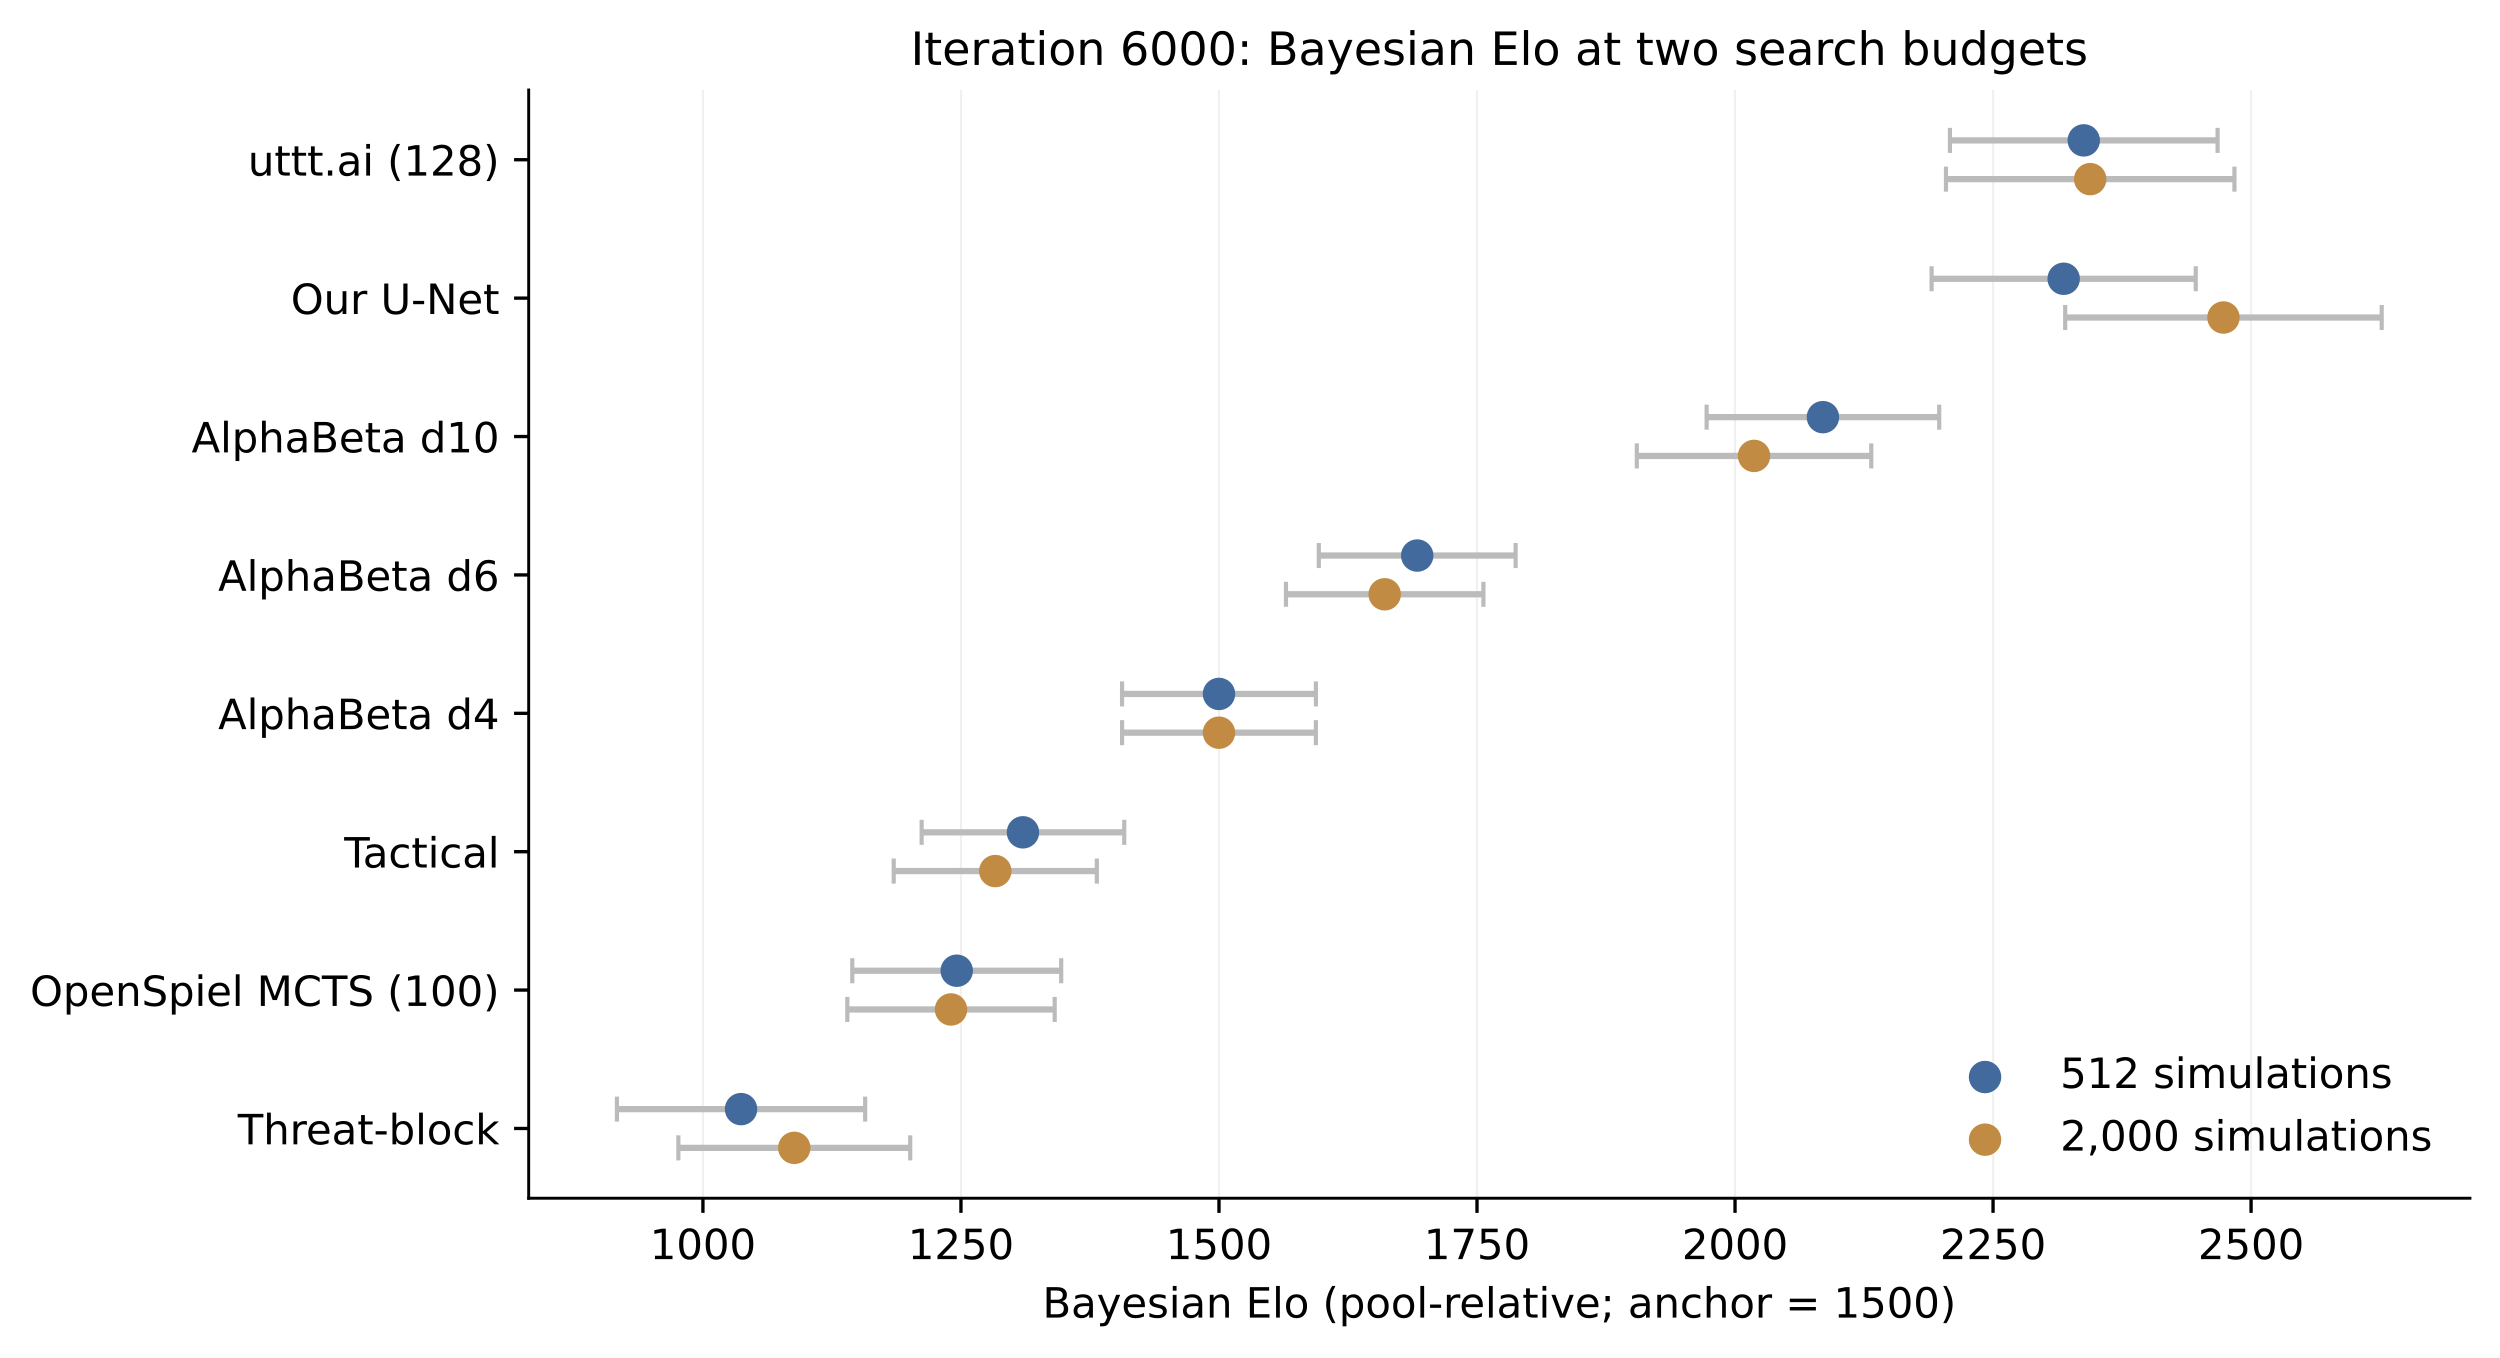
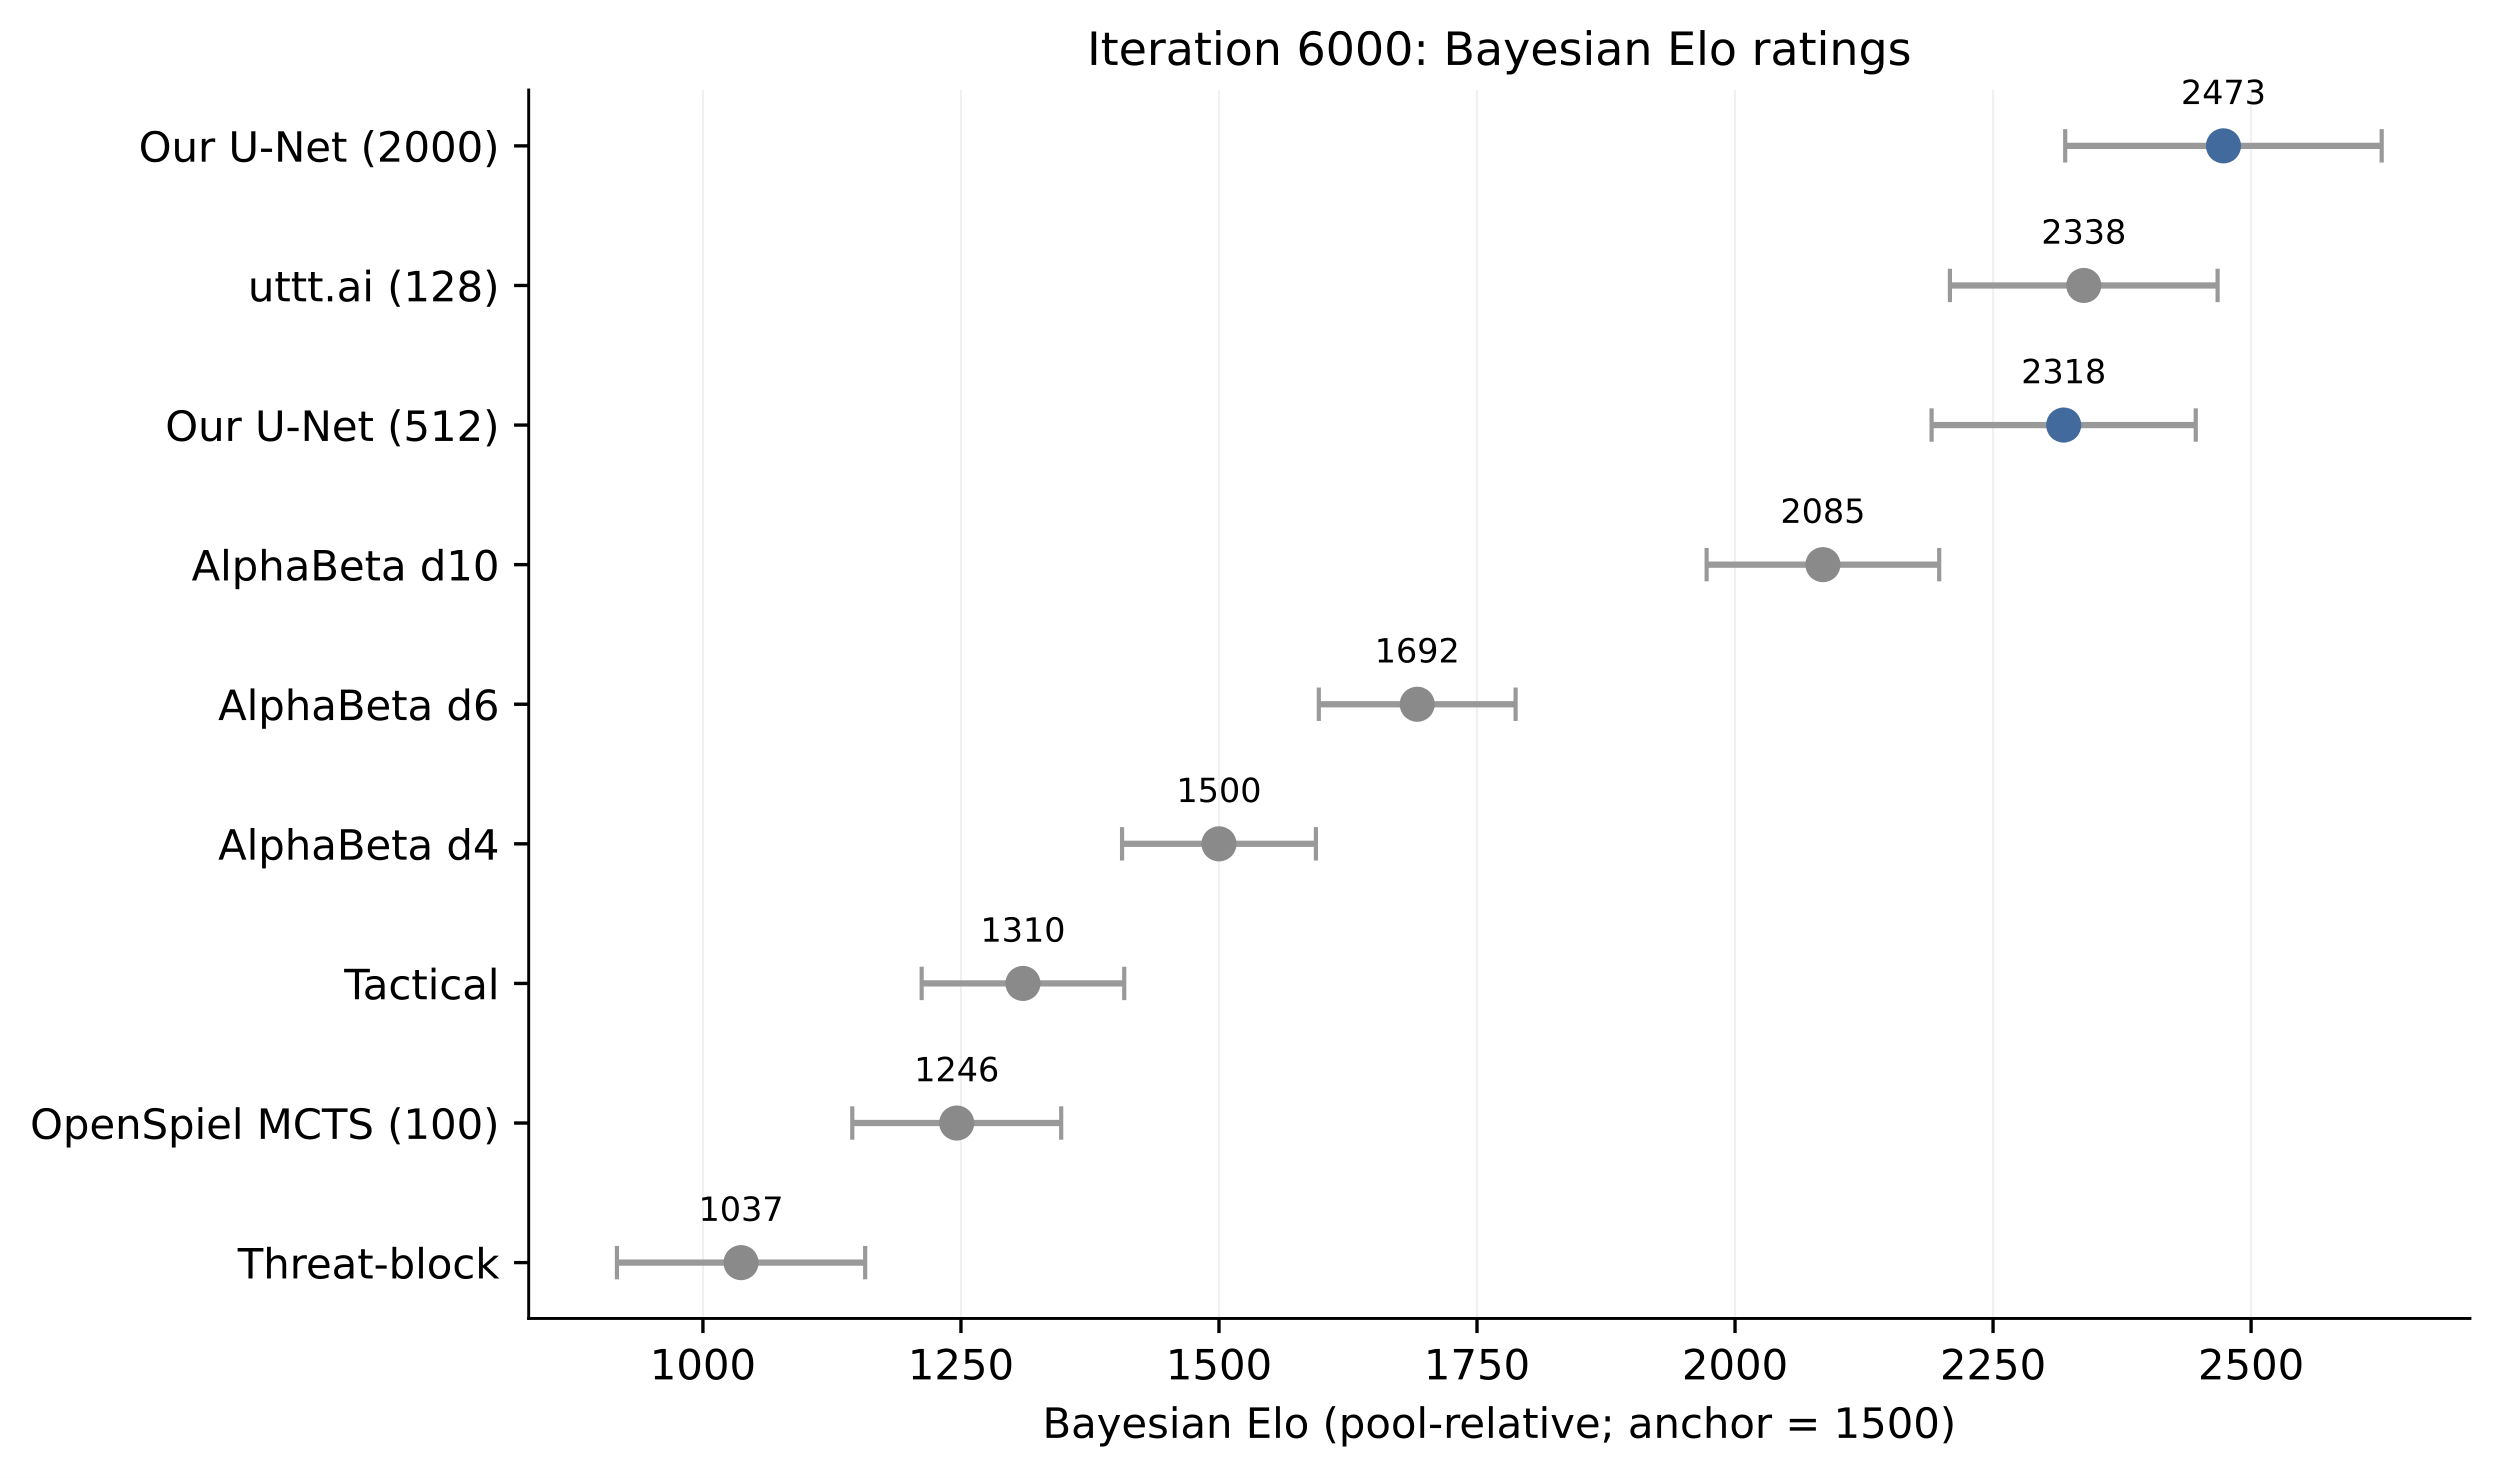
- <svg xmlns="http://www.w3.org/2000/svg" xmlns:xlink="http://www.w3.org/1999/xlink" width="598.8pt" height="325.2pt" viewBox="0 0 598.8 325.2" version="1.1">
+ <svg xmlns="http://www.w3.org/2000/svg" xmlns:xlink="http://www.w3.org/1999/xlink" width="598.8pt" height="354pt" viewBox="0 0 598.8 354" version="1.1">
  <defs>
    <style type="text/css">*{stroke-linejoin: round; stroke-linecap: butt}</style>
  </defs>
  <g id="figure_1">
    <g id="patch_1">
-       <path d="M 0 325.2  L 598.8 325.2  L 598.8 0  L 0 0  z " style="fill: #ffffff" />
+       <path d="M 0 354  L 598.8 354  L 598.8 0  L 0 0  z " style="fill: #ffffff" />
    </g>
    <g id="axes_1">
      <g id="patch_2">
-         <path d="M 126.631 286.999  L 591.6 286.999  L 591.6 21.558  L 126.631 21.558  z " style="fill: #ffffff" />
+         <path d="M 126.631 315.799  L 591.6 315.799  L 591.6 21.558  L 126.631 21.558  z " style="fill: #ffffff" />
      </g>
      <g id="matplotlib.axis_1">
        <g id="xtick_1">
          <g id="line2d_1">
-             <path d="M 168.366 286.999  L 168.366 21.558  " clip-path="url(#p482df35760)" style="fill: none; stroke: #b0b0b0; stroke-opacity: 0.18; stroke-width: 0.5; stroke-linecap: square" />
+             <path d="M 168.366 315.799  L 168.366 21.558  " clip-path="url(#pfb719f2272)" style="fill: none; stroke: #b0b0b0; stroke-opacity: 0.18; stroke-width: 0.5; stroke-linecap: square" />
          </g>
          <g id="line2d_2">
            <defs>
-               <path id="m58867c08b0" d="M 0 0  L 0 3.5  " style="stroke: #000000; stroke-width: 0.8" />
+               <path id="ma70fa487d8" d="M 0 0  L 0 3.5  " style="stroke: #000000; stroke-width: 0.8" />
            </defs>
            <g>
-               <use xlink:href="#m58867c08b0" x="168.366" y="286.999" style="stroke: #000000; stroke-width: 0.8" />
+               <use xlink:href="#ma70fa487d8" x="168.366" y="315.799" style="stroke: #000000; stroke-width: 0.8" />
            </g>
          </g>
          <g id="text_1">
-             <text style="font-size: 10px; font-family: 'DejaVu Sans'; text-anchor: middle" x="168.366" y="301.596" transform="rotate(-0 168.366 301.5964)">1000</text>
+             <text style="font-size: 10px; font-family: 'DejaVu Sans'; text-anchor: middle" x="168.366" y="330.396" transform="rotate(-0 168.366 330.3964)">1000</text>
          </g>
        </g>
        <g id="xtick_2">
          <g id="line2d_3">
-             <path d="M 230.168 286.999  L 230.168 21.558  " clip-path="url(#p482df35760)" style="fill: none; stroke: #b0b0b0; stroke-opacity: 0.18; stroke-width: 0.5; stroke-linecap: square" />
+             <path d="M 230.168 315.799  L 230.168 21.558  " clip-path="url(#pfb719f2272)" style="fill: none; stroke: #b0b0b0; stroke-opacity: 0.18; stroke-width: 0.5; stroke-linecap: square" />
          </g>
          <g id="line2d_4">
            <g>
-               <use xlink:href="#m58867c08b0" x="230.168" y="286.999" style="stroke: #000000; stroke-width: 0.8" />
+               <use xlink:href="#ma70fa487d8" x="230.168" y="315.799" style="stroke: #000000; stroke-width: 0.8" />
            </g>
          </g>
          <g id="text_2">
-             <text style="font-size: 10px; font-family: 'DejaVu Sans'; text-anchor: middle" x="230.168" y="301.596" transform="rotate(-0 230.168 301.5964)">1250</text>
+             <text style="font-size: 10px; font-family: 'DejaVu Sans'; text-anchor: middle" x="230.168" y="330.396" transform="rotate(-0 230.168 330.3964)">1250</text>
          </g>
        </g>
        <g id="xtick_3">
          <g id="line2d_5">
-             <path d="M 291.97 286.999  L 291.97 21.558  " clip-path="url(#p482df35760)" style="fill: none; stroke: #b0b0b0; stroke-opacity: 0.18; stroke-width: 0.5; stroke-linecap: square" />
+             <path d="M 291.97 315.799  L 291.97 21.558  " clip-path="url(#pfb719f2272)" style="fill: none; stroke: #b0b0b0; stroke-opacity: 0.18; stroke-width: 0.5; stroke-linecap: square" />
          </g>
          <g id="line2d_6">
            <g>
-               <use xlink:href="#m58867c08b0" x="291.97" y="286.999" style="stroke: #000000; stroke-width: 0.8" />
+               <use xlink:href="#ma70fa487d8" x="291.97" y="315.799" style="stroke: #000000; stroke-width: 0.8" />
            </g>
          </g>
          <g id="text_3">
-             <text style="font-size: 10px; font-family: 'DejaVu Sans'; text-anchor: middle" x="291.97" y="301.596" transform="rotate(-0 291.97 301.5964)">1500</text>
+             <text style="font-size: 10px; font-family: 'DejaVu Sans'; text-anchor: middle" x="291.97" y="330.396" transform="rotate(-0 291.97 330.3964)">1500</text>
          </g>
        </g>
        <g id="xtick_4">
          <g id="line2d_7">
-             <path d="M 353.772 286.999  L 353.772 21.558  " clip-path="url(#p482df35760)" style="fill: none; stroke: #b0b0b0; stroke-opacity: 0.18; stroke-width: 0.5; stroke-linecap: square" />
+             <path d="M 353.772 315.799  L 353.772 21.558  " clip-path="url(#pfb719f2272)" style="fill: none; stroke: #b0b0b0; stroke-opacity: 0.18; stroke-width: 0.5; stroke-linecap: square" />
          </g>
          <g id="line2d_8">
            <g>
-               <use xlink:href="#m58867c08b0" x="353.772" y="286.999" style="stroke: #000000; stroke-width: 0.8" />
+               <use xlink:href="#ma70fa487d8" x="353.772" y="315.799" style="stroke: #000000; stroke-width: 0.8" />
            </g>
          </g>
          <g id="text_4">
-             <text style="font-size: 10px; font-family: 'DejaVu Sans'; text-anchor: middle" x="353.772" y="301.596" transform="rotate(-0 353.772 301.5964)">1750</text>
+             <text style="font-size: 10px; font-family: 'DejaVu Sans'; text-anchor: middle" x="353.772" y="330.396" transform="rotate(-0 353.772 330.3964)">1750</text>
          </g>
        </g>
        <g id="xtick_5">
          <g id="line2d_9">
-             <path d="M 415.574 286.999  L 415.574 21.558  " clip-path="url(#p482df35760)" style="fill: none; stroke: #b0b0b0; stroke-opacity: 0.18; stroke-width: 0.5; stroke-linecap: square" />
+             <path d="M 415.574 315.799  L 415.574 21.558  " clip-path="url(#pfb719f2272)" style="fill: none; stroke: #b0b0b0; stroke-opacity: 0.18; stroke-width: 0.5; stroke-linecap: square" />
          </g>
          <g id="line2d_10">
            <g>
-               <use xlink:href="#m58867c08b0" x="415.574" y="286.999" style="stroke: #000000; stroke-width: 0.8" />
+               <use xlink:href="#ma70fa487d8" x="415.574" y="315.799" style="stroke: #000000; stroke-width: 0.8" />
            </g>
          </g>
          <g id="text_5">
-             <text style="font-size: 10px; font-family: 'DejaVu Sans'; text-anchor: middle" x="415.574" y="301.596" transform="rotate(-0 415.574 301.5964)">2000</text>
+             <text style="font-size: 10px; font-family: 'DejaVu Sans'; text-anchor: middle" x="415.574" y="330.396" transform="rotate(-0 415.574 330.3964)">2000</text>
          </g>
        </g>
        <g id="xtick_6">
          <g id="line2d_11">
-             <path d="M 477.376 286.999  L 477.376 21.558  " clip-path="url(#p482df35760)" style="fill: none; stroke: #b0b0b0; stroke-opacity: 0.18; stroke-width: 0.5; stroke-linecap: square" />
+             <path d="M 477.376 315.799  L 477.376 21.558  " clip-path="url(#pfb719f2272)" style="fill: none; stroke: #b0b0b0; stroke-opacity: 0.18; stroke-width: 0.5; stroke-linecap: square" />
          </g>
          <g id="line2d_12">
            <g>
-               <use xlink:href="#m58867c08b0" x="477.376" y="286.999" style="stroke: #000000; stroke-width: 0.8" />
+               <use xlink:href="#ma70fa487d8" x="477.376" y="315.799" style="stroke: #000000; stroke-width: 0.8" />
            </g>
          </g>
          <g id="text_6">
-             <text style="font-size: 10px; font-family: 'DejaVu Sans'; text-anchor: middle" x="477.376" y="301.596" transform="rotate(-0 477.376 301.5964)">2250</text>
+             <text style="font-size: 10px; font-family: 'DejaVu Sans'; text-anchor: middle" x="477.376" y="330.396" transform="rotate(-0 477.376 330.3964)">2250</text>
          </g>
        </g>
        <g id="xtick_7">
          <g id="line2d_13">
-             <path d="M 539.178 286.999  L 539.178 21.558  " clip-path="url(#p482df35760)" style="fill: none; stroke: #b0b0b0; stroke-opacity: 0.18; stroke-width: 0.5; stroke-linecap: square" />
+             <path d="M 539.178 315.799  L 539.178 21.558  " clip-path="url(#pfb719f2272)" style="fill: none; stroke: #b0b0b0; stroke-opacity: 0.18; stroke-width: 0.5; stroke-linecap: square" />
          </g>
          <g id="line2d_14">
            <g>
-               <use xlink:href="#m58867c08b0" x="539.178" y="286.999" style="stroke: #000000; stroke-width: 0.8" />
+               <use xlink:href="#ma70fa487d8" x="539.178" y="315.799" style="stroke: #000000; stroke-width: 0.8" />
            </g>
          </g>
          <g id="text_7">
-             <text style="font-size: 10px; font-family: 'DejaVu Sans'; text-anchor: middle" x="539.178" y="301.596" transform="rotate(-0 539.178 301.5964)">2500</text>
+             <text style="font-size: 10px; font-family: 'DejaVu Sans'; text-anchor: middle" x="539.178" y="330.396" transform="rotate(-0 539.178 330.3964)">2500</text>
          </g>
        </g>
        <g id="text_8">
-           <text style="font-size: 10px; font-family: 'DejaVu Sans'; text-anchor: middle" x="359.115" y="315.597" transform="rotate(-0 359.1154 315.5972)">Bayesian Elo (pool-relative; anchor = 1500)</text>
+           <text style="font-size: 10px; font-family: 'DejaVu Sans'; text-anchor: middle" x="359.115" y="344.397" transform="rotate(-0 359.1154 344.3972)">Bayesian Elo (pool-relative; anchor = 1500)</text>
        </g>
      </g>
      <g id="matplotlib.axis_2">
        <g id="ytick_1">
          <g id="line2d_15">
            <defs>
-               <path id="m41a1996e17" d="M 0 0  L -3.5 0  " style="stroke: #000000; stroke-width: 0.8" />
+               <path id="mca1b6cb1d5" d="M 0 0  L -3.5 0  " style="stroke: #000000; stroke-width: 0.8" />
            </defs>
            <g>
-               <use xlink:href="#m41a1996e17" x="126.631" y="38.264" style="stroke: #000000; stroke-width: 0.8" />
+               <use xlink:href="#mca1b6cb1d5" x="126.631" y="34.933" style="stroke: #000000; stroke-width: 0.8" />
            </g>
          </g>
          <g id="text_9">
-             <text style="font-size: 10px; font-family: 'DejaVu Sans'; text-anchor: end" x="119.631" y="42.064" transform="rotate(-0 119.6312 42.06354)">uttt.ai (128)</text>
+             <text style="font-size: 10px; font-family: 'DejaVu Sans'; text-anchor: end" x="119.631" y="38.732" transform="rotate(-0 119.6312 38.73168)">Our U-Net (2000)</text>
          </g>
        </g>
        <g id="ytick_2">
          <g id="line2d_16">
            <g>
-               <use xlink:href="#m41a1996e17" x="126.631" y="71.411" style="stroke: #000000; stroke-width: 0.8" />
+               <use xlink:href="#mca1b6cb1d5" x="126.631" y="68.369" style="stroke: #000000; stroke-width: 0.8" />
            </g>
          </g>
          <g id="text_10">
-             <text style="font-size: 10px; font-family: 'DejaVu Sans'; text-anchor: end" x="119.631" y="75.21" transform="rotate(-0 119.6312 75.21006)">Our U-Net</text>
+             <text style="font-size: 10px; font-family: 'DejaVu Sans'; text-anchor: end" x="119.631" y="72.168" transform="rotate(-0 119.6312 72.16848)">uttt.ai (128)</text>
          </g>
        </g>
        <g id="ytick_3">
          <g id="line2d_17">
            <g>
-               <use xlink:href="#m41a1996e17" x="126.631" y="104.558" style="stroke: #000000; stroke-width: 0.8" />
+               <use xlink:href="#mca1b6cb1d5" x="126.631" y="101.806" style="stroke: #000000; stroke-width: 0.8" />
            </g>
          </g>
          <g id="text_11">
-             <text style="font-size: 10px; font-family: 'DejaVu Sans'; text-anchor: end" x="119.631" y="108.357" transform="rotate(-0 119.6312 108.3574)">AlphaBeta d10</text>
+             <text style="font-size: 10px; font-family: 'DejaVu Sans'; text-anchor: end" x="119.631" y="105.605" transform="rotate(-0 119.6312 105.6045)">Our U-Net (512)</text>
          </g>
        </g>
        <g id="ytick_4">
          <g id="line2d_18">
            <g>
-               <use xlink:href="#m41a1996e17" x="126.631" y="137.705" style="stroke: #000000; stroke-width: 0.8" />
+               <use xlink:href="#mca1b6cb1d5" x="126.631" y="135.242" style="stroke: #000000; stroke-width: 0.8" />
            </g>
          </g>
          <g id="text_12">
-             <text style="font-size: 10px; font-family: 'DejaVu Sans'; text-anchor: end" x="119.631" y="141.504" transform="rotate(-0 119.6312 141.5043)">AlphaBeta d6</text>
+             <text style="font-size: 10px; font-family: 'DejaVu Sans'; text-anchor: end" x="119.631" y="139.041" transform="rotate(-0 119.6312 139.0413)">AlphaBeta d10</text>
          </g>
        </g>
        <g id="ytick_5">
          <g id="line2d_19">
            <g>
-               <use xlink:href="#m41a1996e17" x="126.631" y="170.852" style="stroke: #000000; stroke-width: 0.8" />
+               <use xlink:href="#mca1b6cb1d5" x="126.631" y="168.679" style="stroke: #000000; stroke-width: 0.8" />
            </g>
          </g>
          <g id="text_13">
-             <text style="font-size: 10px; font-family: 'DejaVu Sans'; text-anchor: end" x="119.631" y="174.651" transform="rotate(-0 119.6312 174.6512)">AlphaBeta d4</text>
+             <text style="font-size: 10px; font-family: 'DejaVu Sans'; text-anchor: end" x="119.631" y="172.478" transform="rotate(-0 119.6312 172.4777)">AlphaBeta d6</text>
          </g>
        </g>
        <g id="ytick_6">
          <g id="line2d_20">
            <g>
-               <use xlink:href="#m41a1996e17" x="126.631" y="203.999" style="stroke: #000000; stroke-width: 0.8" />
+               <use xlink:href="#mca1b6cb1d5" x="126.631" y="202.115" style="stroke: #000000; stroke-width: 0.8" />
            </g>
          </g>
          <g id="text_14">
-             <text style="font-size: 10px; font-family: 'DejaVu Sans'; text-anchor: end" x="119.631" y="207.798" transform="rotate(-0 119.6312 207.7981)">Tactical</text>
+             <text style="font-size: 10px; font-family: 'DejaVu Sans'; text-anchor: end" x="119.631" y="205.914" transform="rotate(-0 119.6312 205.9141)">AlphaBeta d4</text>
          </g>
        </g>
        <g id="ytick_7">
          <g id="line2d_21">
            <g>
-               <use xlink:href="#m41a1996e17" x="126.631" y="237.146" style="stroke: #000000; stroke-width: 0.8" />
+               <use xlink:href="#mca1b6cb1d5" x="126.631" y="235.551" style="stroke: #000000; stroke-width: 0.8" />
            </g>
          </g>
          <g id="text_15">
-             <text style="font-size: 10px; font-family: 'DejaVu Sans'; text-anchor: end" x="119.631" y="240.945" transform="rotate(-0 119.6312 240.945)">OpenSpiel MCTS (100)</text>
+             <text style="font-size: 10px; font-family: 'DejaVu Sans'; text-anchor: end" x="119.631" y="239.351" transform="rotate(-0 119.6312 239.3506)">Tactical</text>
          </g>
        </g>
        <g id="ytick_8">
          <g id="line2d_22">
            <g>
-               <use xlink:href="#m41a1996e17" x="126.631" y="270.293" style="stroke: #000000; stroke-width: 0.8" />
+               <use xlink:href="#mca1b6cb1d5" x="126.631" y="268.988" style="stroke: #000000; stroke-width: 0.8" />
            </g>
          </g>
          <g id="text_16">
-             <text style="font-size: 10px; font-family: 'DejaVu Sans'; text-anchor: end" x="119.631" y="274.092" transform="rotate(-0 119.6312 274.0919)">Threat-block</text>
+             <text style="font-size: 10px; font-family: 'DejaVu Sans'; text-anchor: end" x="119.631" y="272.787" transform="rotate(-0 119.6312 272.787)">OpenSpiel MCTS (100)</text>
+           </g>
+         </g>
+         <g id="ytick_9">
+           <g id="line2d_23">
+             <g>
+               <use xlink:href="#mca1b6cb1d5" x="126.631" y="302.424" style="stroke: #000000; stroke-width: 0.8" />
+             </g>
+           </g>
+           <g id="text_17">
+             <text style="font-size: 10px; font-family: 'DejaVu Sans'; text-anchor: end" x="119.631" y="306.223" transform="rotate(-0 119.6312 306.2234)">Threat-block</text>
          </g>
        </g>
      </g>
      <g id="LineCollection_1">
-         <path d="M 467.045 33.624  L 531.161 33.624  " clip-path="url(#p482df35760)" style="fill: none; stroke: #bbbbbb; stroke-width: 1.5" />
-         <path d="M 462.657 66.771  L 525.928 66.771  " clip-path="url(#p482df35760)" style="fill: none; stroke: #bbbbbb; stroke-width: 1.5" />
-         <path d="M 408.771 99.918  L 464.477 99.918  " clip-path="url(#p482df35760)" style="fill: none; stroke: #bbbbbb; stroke-width: 1.5" />
-         <path d="M 315.882 133.064  L 363.02 133.064  " clip-path="url(#p482df35760)" style="fill: none; stroke: #bbbbbb; stroke-width: 1.5" />
-         <path d="M 268.755 166.211  L 315.185 166.211  " clip-path="url(#p482df35760)" style="fill: none; stroke: #bbbbbb; stroke-width: 1.5" />
-         <path d="M 220.754 199.358  L 269.276 199.358  " clip-path="url(#p482df35760)" style="fill: none; stroke: #bbbbbb; stroke-width: 1.5" />
-         <path d="M 204.137 232.505  L 254.177 232.505  " clip-path="url(#p482df35760)" style="fill: none; stroke: #bbbbbb; stroke-width: 1.5" />
-         <path d="M 147.766 265.652  L 207.225 265.652  " clip-path="url(#p482df35760)" style="fill: none; stroke: #bbbbbb; stroke-width: 1.5" />
-       </g>
-       <g id="line2d_23">
+         <path d="M 494.656 34.933  L 570.465 34.933  " clip-path="url(#pfb719f2272)" style="fill: none; stroke: #999999; stroke-width: 1.5" />
+         <path d="M 467.045 68.369  L 531.161 68.369  " clip-path="url(#pfb719f2272)" style="fill: none; stroke: #999999; stroke-width: 1.5" />
+         <path d="M 462.657 101.806  L 525.928 101.806  " clip-path="url(#pfb719f2272)" style="fill: none; stroke: #999999; stroke-width: 1.5" />
+         <path d="M 408.771 135.242  L 464.477 135.242  " clip-path="url(#pfb719f2272)" style="fill: none; stroke: #999999; stroke-width: 1.5" />
+         <path d="M 315.882 168.679  L 363.02 168.679  " clip-path="url(#pfb719f2272)" style="fill: none; stroke: #999999; stroke-width: 1.5" />
+         <path d="M 268.755 202.115  L 315.185 202.115  " clip-path="url(#pfb719f2272)" style="fill: none; stroke: #999999; stroke-width: 1.5" />
+         <path d="M 220.754 235.551  L 269.276 235.551  " clip-path="url(#pfb719f2272)" style="fill: none; stroke: #999999; stroke-width: 1.5" />
+         <path d="M 204.137 268.988  L 254.177 268.988  " clip-path="url(#pfb719f2272)" style="fill: none; stroke: #999999; stroke-width: 1.5" />
+         <path d="M 147.766 302.424  L 207.225 302.424  " clip-path="url(#pfb719f2272)" style="fill: none; stroke: #999999; stroke-width: 1.5" />
+       </g>
+       <g id="line2d_24">
        <defs>
-           <path id="m06941b5295" d="M 0 3  L 0 -3  " style="stroke: #bbbbbb" />
+           <path id="m8acd7f10cc" d="M 0 4  L 0 -4  " style="stroke: #999999" />
        </defs>
-         <g clip-path="url(#p482df35760)">
-           <use xlink:href="#m06941b5295" x="467.045" y="33.624" style="fill: #1f77b4; stroke: #bbbbbb" />
-           <use xlink:href="#m06941b5295" x="462.657" y="66.771" style="fill: #1f77b4; stroke: #bbbbbb" />
-           <use xlink:href="#m06941b5295" x="408.771" y="99.918" style="fill: #1f77b4; stroke: #bbbbbb" />
-           <use xlink:href="#m06941b5295" x="315.882" y="133.064" style="fill: #1f77b4; stroke: #bbbbbb" />
-           <use xlink:href="#m06941b5295" x="268.755" y="166.211" style="fill: #1f77b4; stroke: #bbbbbb" />
-           <use xlink:href="#m06941b5295" x="220.754" y="199.358" style="fill: #1f77b4; stroke: #bbbbbb" />
-           <use xlink:href="#m06941b5295" x="204.137" y="232.505" style="fill: #1f77b4; stroke: #bbbbbb" />
-           <use xlink:href="#m06941b5295" x="147.766" y="265.652" style="fill: #1f77b4; stroke: #bbbbbb" />
-         </g>
-       </g>
-       <g id="line2d_24">
-         <g clip-path="url(#p482df35760)">
-           <use xlink:href="#m06941b5295" x="531.161" y="33.624" style="fill: #1f77b4; stroke: #bbbbbb" />
-           <use xlink:href="#m06941b5295" x="525.928" y="66.771" style="fill: #1f77b4; stroke: #bbbbbb" />
-           <use xlink:href="#m06941b5295" x="464.477" y="99.918" style="fill: #1f77b4; stroke: #bbbbbb" />
-           <use xlink:href="#m06941b5295" x="363.02" y="133.064" style="fill: #1f77b4; stroke: #bbbbbb" />
-           <use xlink:href="#m06941b5295" x="315.185" y="166.211" style="fill: #1f77b4; stroke: #bbbbbb" />
-           <use xlink:href="#m06941b5295" x="269.276" y="199.358" style="fill: #1f77b4; stroke: #bbbbbb" />
-           <use xlink:href="#m06941b5295" x="254.177" y="232.505" style="fill: #1f77b4; stroke: #bbbbbb" />
-           <use xlink:href="#m06941b5295" x="207.225" y="265.652" style="fill: #1f77b4; stroke: #bbbbbb" />
-         </g>
-       </g>
-       <g id="LineCollection_2">
-         <path d="M 466.098 42.905  L 535.193 42.905  " clip-path="url(#p482df35760)" style="fill: none; stroke: #bbbbbb; stroke-width: 1.5" />
-         <path d="M 494.656 76.052  L 570.465 76.052  " clip-path="url(#p482df35760)" style="fill: none; stroke: #bbbbbb; stroke-width: 1.5" />
-         <path d="M 392.05 109.199  L 448.205 109.199  " clip-path="url(#p482df35760)" style="fill: none; stroke: #bbbbbb; stroke-width: 1.5" />
-         <path d="M 308.016 142.346  L 355.307 142.346  " clip-path="url(#p482df35760)" style="fill: none; stroke: #bbbbbb; stroke-width: 1.5" />
-         <path d="M 268.76 175.493  L 315.18 175.493  " clip-path="url(#p482df35760)" style="fill: none; stroke: #bbbbbb; stroke-width: 1.5" />
-         <path d="M 214.06 208.639  L 262.715 208.639  " clip-path="url(#p482df35760)" style="fill: none; stroke: #bbbbbb; stroke-width: 1.5" />
-         <path d="M 202.95 241.786  L 252.619 241.786  " clip-path="url(#p482df35760)" style="fill: none; stroke: #bbbbbb; stroke-width: 1.5" />
-         <path d="M 162.48 274.933  L 218.013 274.933  " clip-path="url(#p482df35760)" style="fill: none; stroke: #bbbbbb; stroke-width: 1.5" />
+         <g clip-path="url(#pfb719f2272)">
+           <use xlink:href="#m8acd7f10cc" x="494.656" y="34.933" style="fill: #1f77b4; stroke: #999999" />
+           <use xlink:href="#m8acd7f10cc" x="467.045" y="68.369" style="fill: #1f77b4; stroke: #999999" />
+           <use xlink:href="#m8acd7f10cc" x="462.657" y="101.806" style="fill: #1f77b4; stroke: #999999" />
+           <use xlink:href="#m8acd7f10cc" x="408.771" y="135.242" style="fill: #1f77b4; stroke: #999999" />
+           <use xlink:href="#m8acd7f10cc" x="315.882" y="168.679" style="fill: #1f77b4; stroke: #999999" />
+           <use xlink:href="#m8acd7f10cc" x="268.755" y="202.115" style="fill: #1f77b4; stroke: #999999" />
+           <use xlink:href="#m8acd7f10cc" x="220.754" y="235.551" style="fill: #1f77b4; stroke: #999999" />
+           <use xlink:href="#m8acd7f10cc" x="204.137" y="268.988" style="fill: #1f77b4; stroke: #999999" />
+           <use xlink:href="#m8acd7f10cc" x="147.766" y="302.424" style="fill: #1f77b4; stroke: #999999" />
+         </g>
      </g>
      <g id="line2d_25">
-         <g clip-path="url(#p482df35760)">
-           <use xlink:href="#m06941b5295" x="466.098" y="42.905" style="fill: #1f77b4; stroke: #bbbbbb" />
-           <use xlink:href="#m06941b5295" x="494.656" y="76.052" style="fill: #1f77b4; stroke: #bbbbbb" />
-           <use xlink:href="#m06941b5295" x="392.05" y="109.199" style="fill: #1f77b4; stroke: #bbbbbb" />
-           <use xlink:href="#m06941b5295" x="308.016" y="142.346" style="fill: #1f77b4; stroke: #bbbbbb" />
-           <use xlink:href="#m06941b5295" x="268.76" y="175.493" style="fill: #1f77b4; stroke: #bbbbbb" />
-           <use xlink:href="#m06941b5295" x="214.06" y="208.639" style="fill: #1f77b4; stroke: #bbbbbb" />
-           <use xlink:href="#m06941b5295" x="202.95" y="241.786" style="fill: #1f77b4; stroke: #bbbbbb" />
-           <use xlink:href="#m06941b5295" x="162.48" y="274.933" style="fill: #1f77b4; stroke: #bbbbbb" />
-         </g>
-       </g>
-       <g id="line2d_26">
-         <g clip-path="url(#p482df35760)">
-           <use xlink:href="#m06941b5295" x="535.193" y="42.905" style="fill: #1f77b4; stroke: #bbbbbb" />
-           <use xlink:href="#m06941b5295" x="570.465" y="76.052" style="fill: #1f77b4; stroke: #bbbbbb" />
-           <use xlink:href="#m06941b5295" x="448.205" y="109.199" style="fill: #1f77b4; stroke: #bbbbbb" />
-           <use xlink:href="#m06941b5295" x="355.307" y="142.346" style="fill: #1f77b4; stroke: #bbbbbb" />
-           <use xlink:href="#m06941b5295" x="315.18" y="175.493" style="fill: #1f77b4; stroke: #bbbbbb" />
-           <use xlink:href="#m06941b5295" x="262.715" y="208.639" style="fill: #1f77b4; stroke: #bbbbbb" />
-           <use xlink:href="#m06941b5295" x="252.619" y="241.786" style="fill: #1f77b4; stroke: #bbbbbb" />
-           <use xlink:href="#m06941b5295" x="218.013" y="274.933" style="fill: #1f77b4; stroke: #bbbbbb" />
+         <g clip-path="url(#pfb719f2272)">
+           <use xlink:href="#m8acd7f10cc" x="570.465" y="34.933" style="fill: #1f77b4; stroke: #999999" />
+           <use xlink:href="#m8acd7f10cc" x="531.161" y="68.369" style="fill: #1f77b4; stroke: #999999" />
+           <use xlink:href="#m8acd7f10cc" x="525.928" y="101.806" style="fill: #1f77b4; stroke: #999999" />
+           <use xlink:href="#m8acd7f10cc" x="464.477" y="135.242" style="fill: #1f77b4; stroke: #999999" />
+           <use xlink:href="#m8acd7f10cc" x="363.02" y="168.679" style="fill: #1f77b4; stroke: #999999" />
+           <use xlink:href="#m8acd7f10cc" x="315.185" y="202.115" style="fill: #1f77b4; stroke: #999999" />
+           <use xlink:href="#m8acd7f10cc" x="269.276" y="235.551" style="fill: #1f77b4; stroke: #999999" />
+           <use xlink:href="#m8acd7f10cc" x="254.177" y="268.988" style="fill: #1f77b4; stroke: #999999" />
+           <use xlink:href="#m8acd7f10cc" x="207.225" y="302.424" style="fill: #1f77b4; stroke: #999999" />
        </g>
      </g>
      <g id="patch_3">
-         <path d="M 126.631 286.999  L 126.631 21.558  " style="fill: none; stroke: #000000; stroke-width: 0.7; stroke-linejoin: miter; stroke-linecap: square" />
+         <path d="M 126.631 315.799  L 126.631 21.558  " style="fill: none; stroke: #000000; stroke-width: 0.7; stroke-linejoin: miter; stroke-linecap: square" />
      </g>
      <g id="patch_4">
-         <path d="M 126.631 286.999  L 591.6 286.999  " style="fill: none; stroke: #000000; stroke-width: 0.7; stroke-linejoin: miter; stroke-linecap: square" />
+         <path d="M 126.631 315.799  L 591.6 315.799  " style="fill: none; stroke: #000000; stroke-width: 0.7; stroke-linejoin: miter; stroke-linecap: square" />
      </g>
      <g id="PathCollection_1">
        <defs>
-           <path id="m808a4c1e37" d="M 0 3.391  C 0.899 3.391 1.762 3.034 2.398 2.398  C 3.034 1.762 3.391 0.899 3.391 0  C 3.391 -0.899 3.034 -1.762 2.398 -2.398  C 1.762 -3.034 0.899 -3.391 0 -3.391  C -0.899 -3.391 -1.762 -3.034 -2.398 -2.398  C -3.034 -1.762 -3.391 -0.899 -3.391 0  C -3.391 0.899 -3.034 1.762 -2.398 2.398  C -1.762 3.034 -0.899 3.391 0 3.391  z " style="stroke: #426a9c" />
+           <path id="C0_0_e8a8394ad1" d="M 0 3.708  C 0.983 3.708 1.927 3.317 2.622 2.622  C 3.317 1.927 3.708 0.983 3.708 -0  C 3.708 -0.983 3.317 -1.927 2.622 -2.622  C 1.927 -3.317 0.983 -3.708 0 -3.708  C -0.983 -3.708 -1.927 -3.317 -2.622 -2.622  C -3.317 -1.927 -3.708 -0.983 -3.708 0  C -3.708 0.983 -3.317 1.927 -2.622 2.622  C -1.927 3.317 -0.983 3.708 0 3.708  z " />
        </defs>
-         <g clip-path="url(#p482df35760)">
-           <use xlink:href="#m808a4c1e37" x="499.103" y="33.624" style="fill: #426a9c; stroke: #426a9c" />
-           <use xlink:href="#m808a4c1e37" x="494.292" y="66.771" style="fill: #426a9c; stroke: #426a9c" />
-           <use xlink:href="#m808a4c1e37" x="436.624" y="99.918" style="fill: #426a9c; stroke: #426a9c" />
-           <use xlink:href="#m808a4c1e37" x="339.451" y="133.064" style="fill: #426a9c; stroke: #426a9c" />
-           <use xlink:href="#m808a4c1e37" x="291.97" y="166.211" style="fill: #426a9c; stroke: #426a9c" />
-           <use xlink:href="#m808a4c1e37" x="245.015" y="199.358" style="fill: #426a9c; stroke: #426a9c" />
-           <use xlink:href="#m808a4c1e37" x="229.157" y="232.505" style="fill: #426a9c; stroke: #426a9c" />
-           <use xlink:href="#m808a4c1e37" x="177.495" y="265.652" style="fill: #426a9c; stroke: #426a9c" />
-         </g>
-       </g>
-       <g id="PathCollection_2">
-         <defs>
-           <path id="m1138dd21ff" d="M 0 3.391  C 0.899 3.391 1.762 3.034 2.398 2.398  C 3.034 1.762 3.391 0.899 3.391 0  C 3.391 -0.899 3.034 -1.762 2.398 -2.398  C 1.762 -3.034 0.899 -3.391 0 -3.391  C -0.899 -3.391 -1.762 -3.034 -2.398 -2.398  C -3.034 -1.762 -3.391 -0.899 -3.391 0  C -3.391 0.899 -3.034 1.762 -2.398 2.398  C -1.762 3.034 -0.899 3.391 0 3.391  z " style="stroke: #c18b43" />
-         </defs>
-         <g clip-path="url(#p482df35760)">
-           <use xlink:href="#m1138dd21ff" x="500.646" y="42.905" style="fill: #c18b43; stroke: #c18b43" />
-           <use xlink:href="#m1138dd21ff" x="532.56" y="76.052" style="fill: #c18b43; stroke: #c18b43" />
-           <use xlink:href="#m1138dd21ff" x="420.128" y="109.199" style="fill: #c18b43; stroke: #c18b43" />
-           <use xlink:href="#m1138dd21ff" x="331.662" y="142.346" style="fill: #c18b43; stroke: #c18b43" />
-           <use xlink:href="#m1138dd21ff" x="291.97" y="175.493" style="fill: #c18b43; stroke: #c18b43" />
-           <use xlink:href="#m1138dd21ff" x="238.388" y="208.639" style="fill: #c18b43; stroke: #c18b43" />
-           <use xlink:href="#m1138dd21ff" x="227.785" y="241.786" style="fill: #c18b43; stroke: #c18b43" />
-           <use xlink:href="#m1138dd21ff" x="190.246" y="274.933" style="fill: #c18b43; stroke: #c18b43" />
-         </g>
-       </g>
-       <g id="text_17">
-         <text style="font-size: 11px; font-family: 'DejaVu Sans'; text-anchor: middle" x="359.115" y="15.558" transform="rotate(-0 359.1154 15.55828)">Iteration 6000: Bayesian Elo at two search budgets</text>
-       </g>
-       <g id="legend_1">
-         <g id="PathCollection_3">
-           <g>
-             <use xlink:href="#m808a4c1e37" x="475.457" y="257.971" style="fill: #426a9c; stroke: #426a9c" />
-           </g>
-         </g>
-         <g id="text_18">
-           <text style="font-size: 10px; font-family: 'DejaVu Sans'; text-anchor: start" x="493.457" y="260.596" transform="rotate(-0 493.4573 260.5956)">512 simulations</text>
-         </g>
-         <g id="PathCollection_4">
-           <g>
-             <use xlink:href="#m1138dd21ff" x="475.457" y="272.971" style="fill: #c18b43; stroke: #c18b43" />
-           </g>
-         </g>
-         <g id="text_19">
-           <text style="font-size: 10px; font-family: 'DejaVu Sans'; text-anchor: start" x="493.457" y="275.596" transform="rotate(-0 493.4573 275.5964)">2,000 simulations</text>
-         </g>
+         <g clip-path="url(#pfb719f2272)">
+           <use xlink:href="#C0_0_e8a8394ad1" x="532.56" y="34.933" style="fill: #426a9c; stroke: #426a9c" />
+         </g>
+         <g clip-path="url(#pfb719f2272)">
+           <use xlink:href="#C0_0_e8a8394ad1" x="499.103" y="68.369" style="fill: #8a8a8a; stroke: #8a8a8a" />
+         </g>
+         <g clip-path="url(#pfb719f2272)">
+           <use xlink:href="#C0_0_e8a8394ad1" x="494.292" y="101.806" style="fill: #426a9c; stroke: #426a9c" />
+         </g>
+         <g clip-path="url(#pfb719f2272)">
+           <use xlink:href="#C0_0_e8a8394ad1" x="436.624" y="135.242" style="fill: #8a8a8a; stroke: #8a8a8a" />
+         </g>
+         <g clip-path="url(#pfb719f2272)">
+           <use xlink:href="#C0_0_e8a8394ad1" x="339.451" y="168.679" style="fill: #8a8a8a; stroke: #8a8a8a" />
+         </g>
+         <g clip-path="url(#pfb719f2272)">
+           <use xlink:href="#C0_0_e8a8394ad1" x="291.97" y="202.115" style="fill: #8a8a8a; stroke: #8a8a8a" />
+         </g>
+         <g clip-path="url(#pfb719f2272)">
+           <use xlink:href="#C0_0_e8a8394ad1" x="245.015" y="235.551" style="fill: #8a8a8a; stroke: #8a8a8a" />
+         </g>
+         <g clip-path="url(#pfb719f2272)">
+           <use xlink:href="#C0_0_e8a8394ad1" x="229.157" y="268.988" style="fill: #8a8a8a; stroke: #8a8a8a" />
+         </g>
+         <g clip-path="url(#pfb719f2272)">
+           <use xlink:href="#C0_0_e8a8394ad1" x="177.495" y="302.424" style="fill: #8a8a8a; stroke: #8a8a8a" />
+         </g>
+       </g>
+       <g id="text_18">
+         <text style="font-size: 8px; font-family: 'DejaVu Sans'; text-anchor: middle" x="532.56" y="24.933" transform="rotate(-0 532.5602 24.93285)">2473</text>
+       </g>
+       <g id="text_19">
+         <text style="font-size: 8px; font-family: 'DejaVu Sans'; text-anchor: middle" x="499.103" y="58.369" transform="rotate(-0 499.1031 58.36926)">2338</text>
+       </g>
+       <g id="text_20">
+         <text style="font-size: 8px; font-family: 'DejaVu Sans'; text-anchor: middle" x="494.292" y="91.806" transform="rotate(-0 494.2924 91.80568)">2318</text>
+       </g>
+       <g id="text_21">
+         <text style="font-size: 8px; font-family: 'DejaVu Sans'; text-anchor: middle" x="436.624" y="125.242" transform="rotate(-0 436.6237 125.2421)">2085</text>
+       </g>
+       <g id="text_22">
+         <text style="font-size: 8px; font-family: 'DejaVu Sans'; text-anchor: middle" x="339.451" y="158.679" transform="rotate(-0 339.4512 158.6785)">1692</text>
+       </g>
+       <g id="text_23">
+         <text style="font-size: 8px; font-family: 'DejaVu Sans'; text-anchor: middle" x="291.97" y="192.115" transform="rotate(-0 291.97 192.1149)">1500</text>
+       </g>
+       <g id="text_24">
+         <text style="font-size: 8px; font-family: 'DejaVu Sans'; text-anchor: middle" x="245.015" y="225.551" transform="rotate(-0 245.0153 225.5513)">1310</text>
+       </g>
+       <g id="text_25">
+         <text style="font-size: 8px; font-family: 'DejaVu Sans'; text-anchor: middle" x="229.157" y="258.988" transform="rotate(-0 229.1569 258.9878)">1246</text>
+       </g>
+       <g id="text_26">
+         <text style="font-size: 8px; font-family: 'DejaVu Sans'; text-anchor: middle" x="177.495" y="292.424" transform="rotate(-0 177.4954 292.4242)">1037</text>
+       </g>
+       <g id="text_27">
+         <text style="font-size: 11px; font-family: 'DejaVu Sans'; text-anchor: middle" x="359.115" y="15.558" transform="rotate(-0 359.1154 15.55828)">Iteration 6000: Bayesian Elo ratings</text>
      </g>
    </g>
  </g>
  <defs>
-     <clipPath id="p482df35760">
-       <rect x="126.631" y="21.558" width="464.968" height="265.44" />
+     <clipPath id="pfb719f2272">
+       <rect x="126.631" y="21.558" width="464.968" height="294.24" />
    </clipPath>
  </defs>
</svg>
